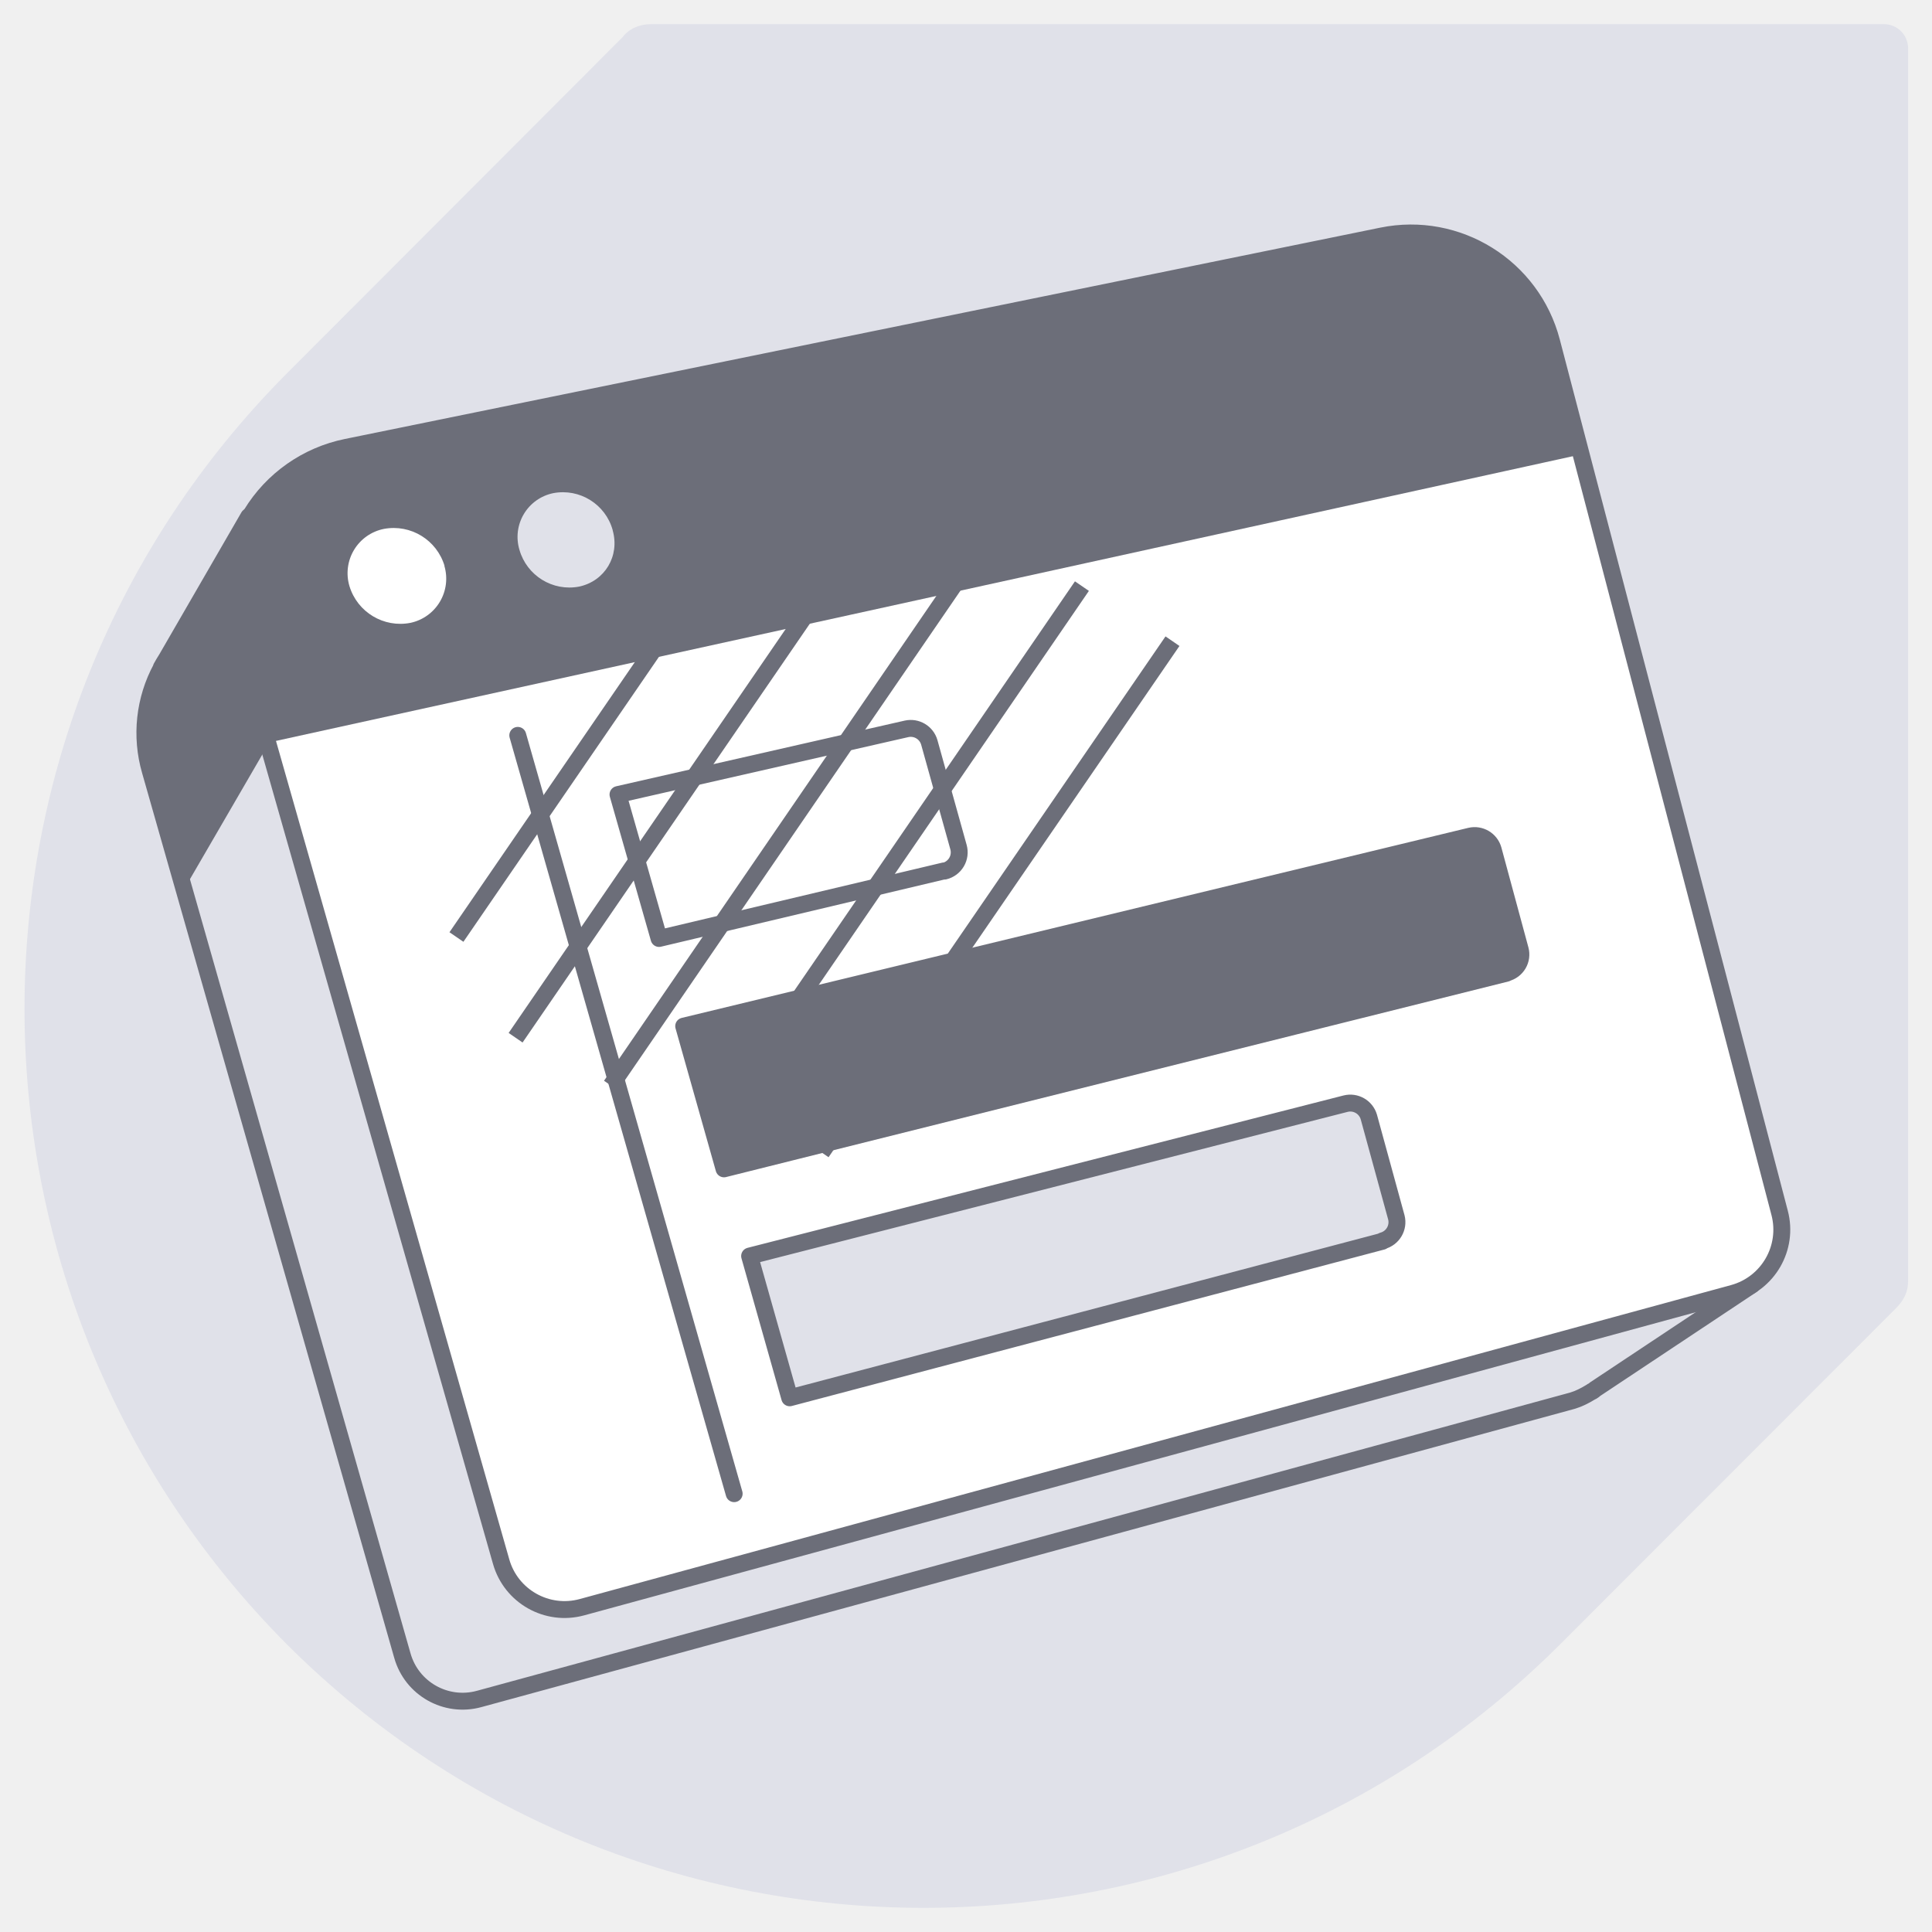
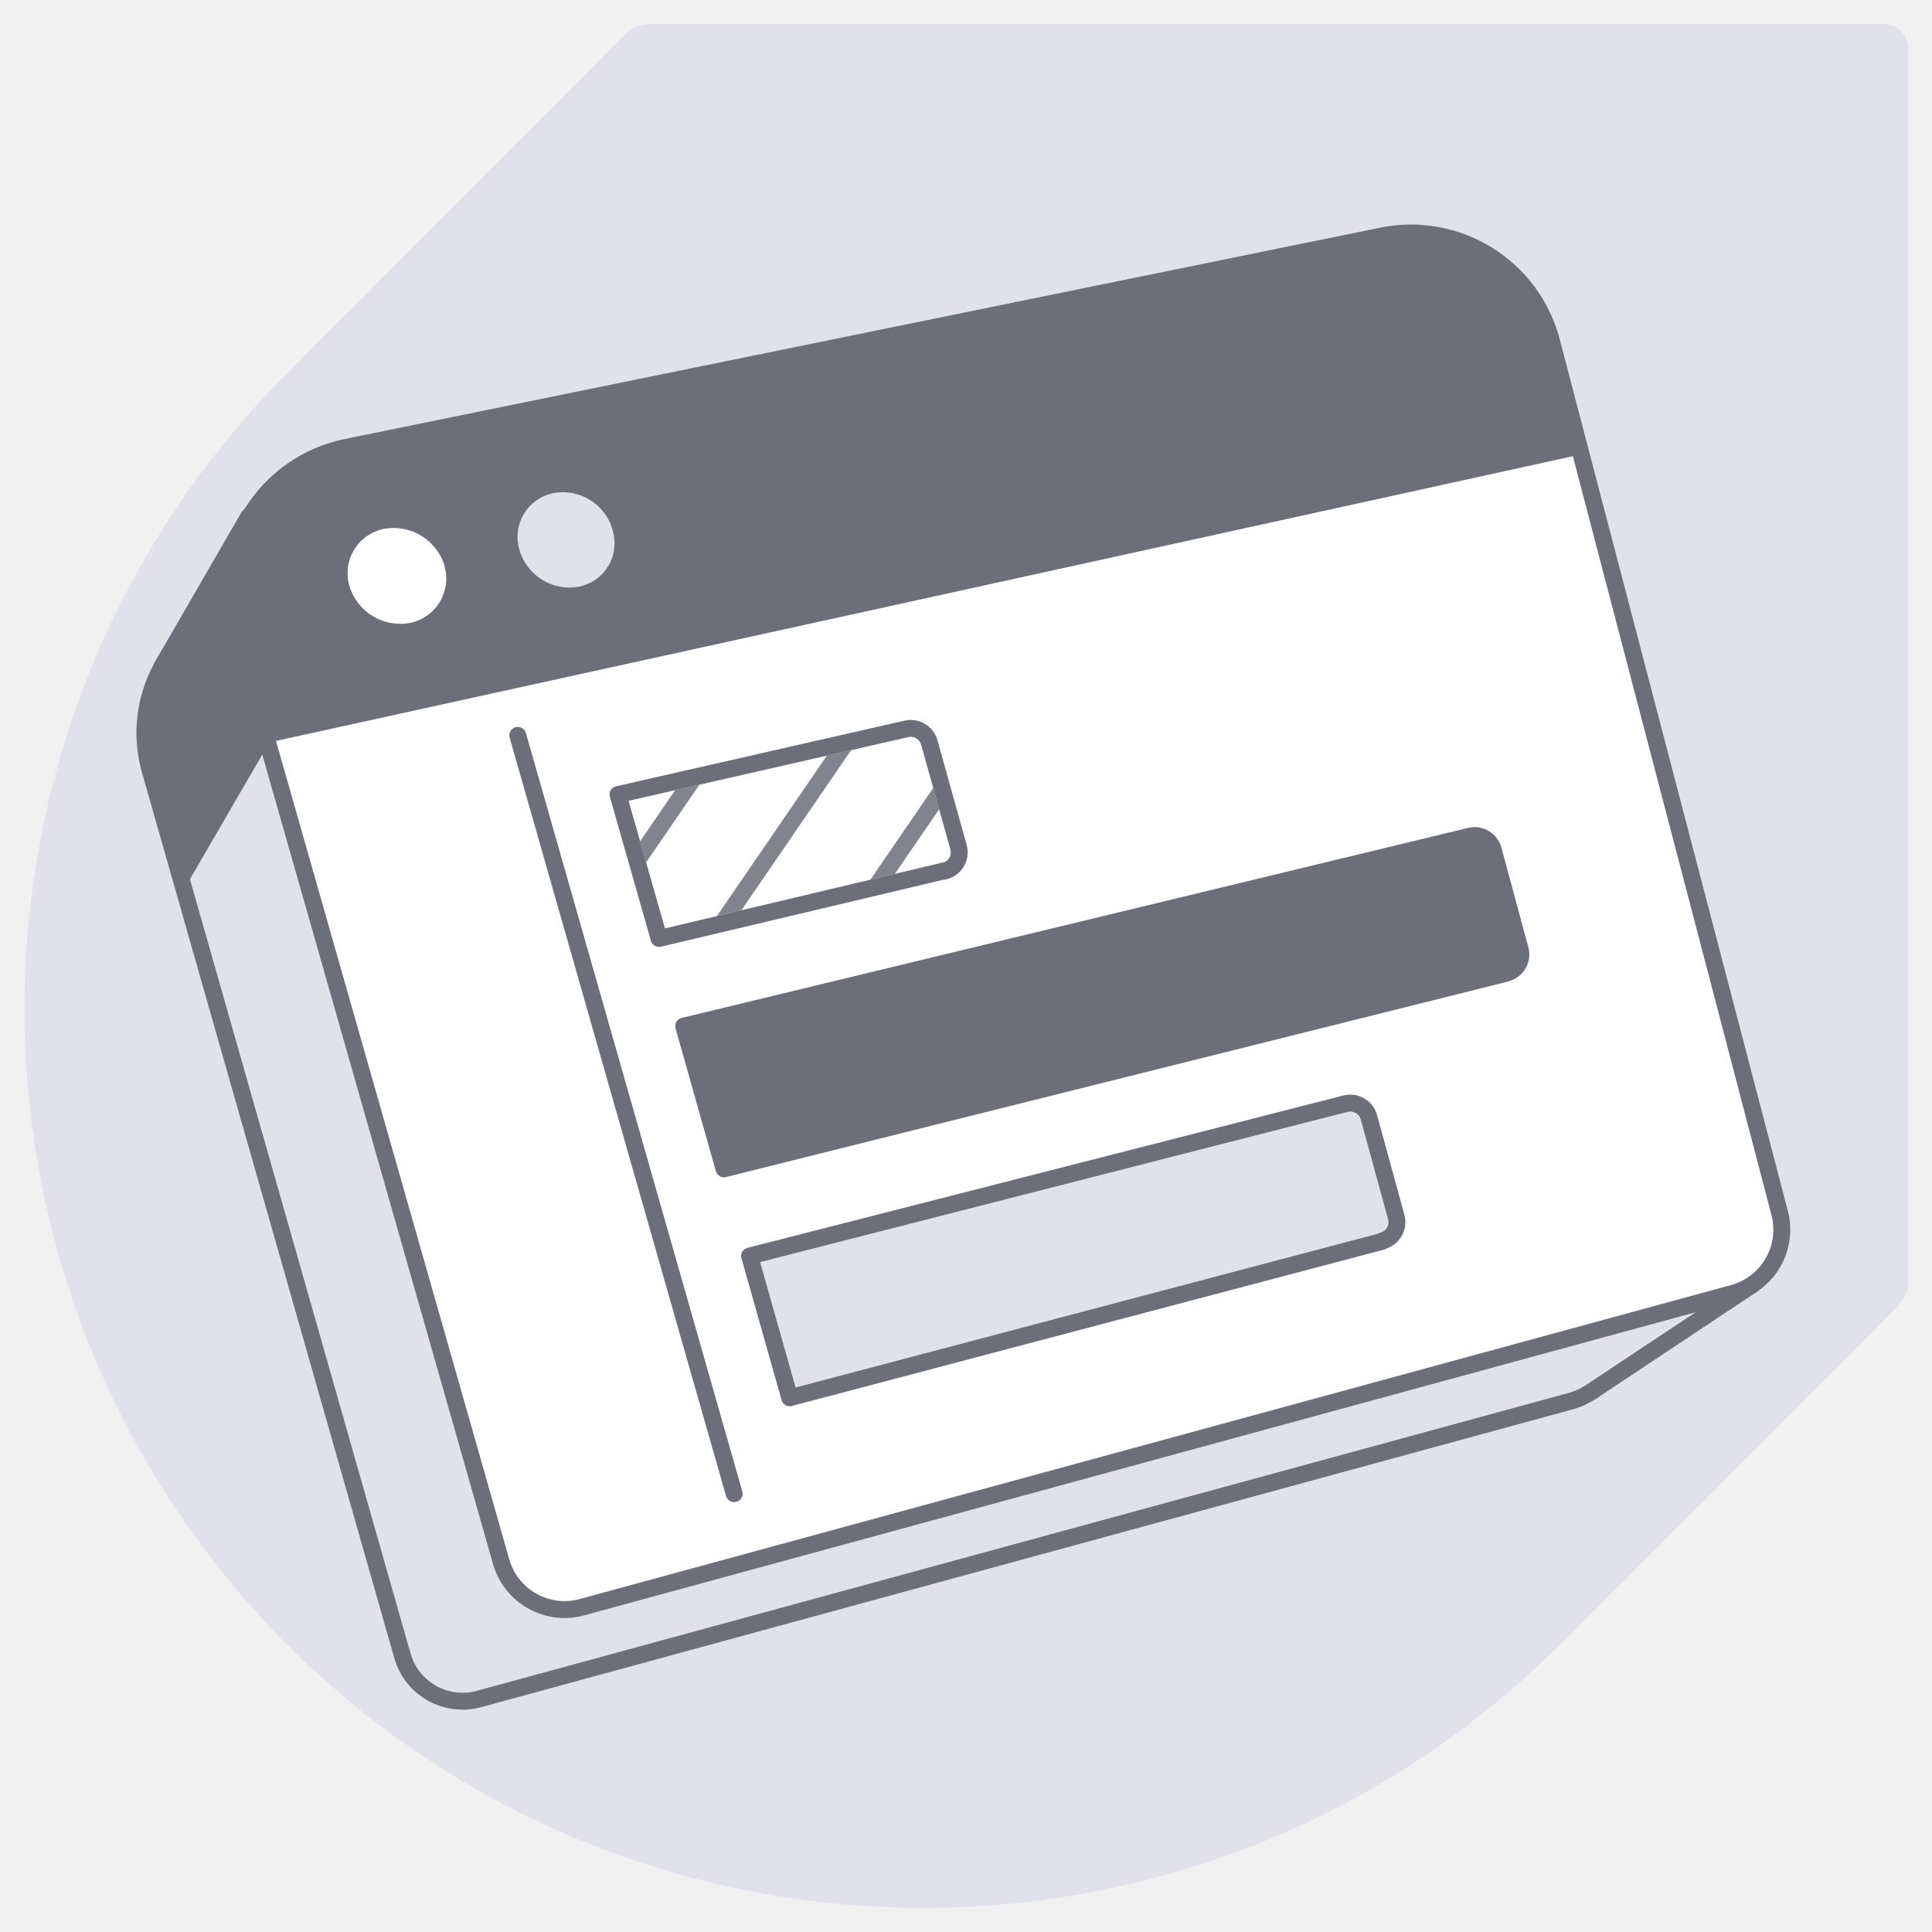
<svg xmlns="http://www.w3.org/2000/svg" width="80" height="80" viewBox="0 0 80 80" fill="none">
  <path d="M26.95 1c-.45 0-.9.18-1.17.54L11.9 15.44a37.3 37.3 0 0 0 0 52.67 37.3 37.3 0 0 0 52.68 0l13.89-13.9c.36-.35.54-.71.54-1.16V1.99A1 1 0 0 0 78 1H26.96Z" fill="#E0E1E9" />
  <path d="M65.92 57.62s.1-.06.12-.09l6.5-4.32-3.14-1.7-3.13.76-8.3-31.68a5.7 5.7 0 0 0-6.68-4.15L11.7 24.51l-1.4-3.12-3.4 5.88a6.5 6.5 0 0 0-.22.37v.02a5.64 5.64 0 0 0-.46 4.25l10.44 36.64a2.59 2.59 0 0 0 3.18 1.8L65.11 58c.27-.08.52-.21.75-.35l.05-.03.01-.01Z" fill="#E0E1E9" stroke="#6C6E79" stroke-width=".7" stroke-linecap="round" stroke-linejoin="round" />
  <path d="m71.77 53.55-47.67 13a2.73 2.73 0 0 1-3.35-1.89l-11-38.59a6.03 6.03 0 0 1 4.6-7.55l42.87-8.75a6.02 6.02 0 0 1 7.03 4.38l9.44 36.07a2.73 2.73 0 0 1-1.92 3.33Z" fill="#fff" />
  <path d="M65.45 18.82 11.06 30.76l-1.34-4.69a6.03 6.03 0 0 1 4.6-7.55L57.2 9.77a6.02 6.02 0 0 1 7.03 4.38l1.22 4.67Z" fill="#6C6E79" />
  <path d="M18.4 23.43A1.87 1.87 0 0 1 17 25.79a2.2 2.2 0 0 1-2.53-1.52 1.87 1.87 0 0 1 1.43-2.37 2.2 2.2 0 0 1 2.51 1.54v-.01Z" fill="#fff" />
  <path d="M25.37 21.96c.3 1.06-.32 2.1-1.39 2.33a2.15 2.15 0 0 1-2.47-1.52 1.85 1.85 0 0 1 1.4-2.35 2.14 2.14 0 0 1 2.46 1.53Z" fill="#E0E1E9" />
  <path d="M11.09 30.86s.32-3.15.6-6.39l-1.37-3.08-3.42 5.88-.21.37v.02a5.64 5.64 0 0 0-.46 4.25l1.4 4.9 3.46-5.96v.01Z" fill="#6C6E79" />
  <path d="m71.77 53.55-47.67 13a2.73 2.73 0 0 1-3.35-1.89l-11-38.59a6.03 6.03 0 0 1 4.6-7.55l42.87-8.75a6.02 6.02 0 0 1 7.03 4.38l9.44 36.07a2.73 2.73 0 0 1-1.92 3.33ZM21.44 30.45l8.96 31.4" stroke="#6C6E79" stroke-width=".7" stroke-linecap="round" stroke-linejoin="round" />
  <path d="m39.1 36.06-11.81 2.8-1.7-5.96 11.95-2.72a.8.8 0 0 1 .94.56l1.21 4.34a.8.8 0 0 1-.58.99v-.01Z" stroke="#6C6E79" stroke-width=".7" stroke-linecap="round" stroke-linejoin="round" />
  <path d="m62.38 40.3-32.4 8.1-1.67-5.91 32.57-7.87a.8.8 0 0 1 .95.56l1.12 4.14a.79.79 0 0 1-.57.97Z" fill="#6C6E79" stroke="#6C6E79" stroke-width=".7" stroke-linecap="round" stroke-linejoin="round" />
  <path d="M57.24 51.4 32.7 57.88l-1.66-5.87 24.68-6.31a.8.8 0 0 1 .96.55l1.14 4.16a.8.8 0 0 1-.57.97Z" fill="#E0E1E9" stroke="#6C6E79" stroke-width=".7" stroke-linecap="round" stroke-linejoin="round" />
-   <mask maskUnits="userSpaceOnUse" x="25" y="29" width="16" height="11">
+   <mask id="a" maskUnits="userSpaceOnUse" x="25" y="29" width="16" height="11">
    <path d="m39.1 36.06-11.81 2.8-1.7-5.96 11.95-2.72a.8.8 0 0 1 .94.56l1.21 4.34a.8.8 0 0 1-.58.99v-.01Z" fill="#D9D9D9" stroke="#000" stroke-width=".7" stroke-linecap="round" stroke-linejoin="round" />
  </mask>
  <g mask="url(#a)" stroke="#6C6E79" stroke-width=".7" stroke-miterlimit="10">
    <path d="M32.13 19.52 18.9 38.8M35.87 21.8 21.35 42.97M40.64 22.57 25.3 44.95M44.8 24.27 31.58 43.55M48.55 26.55 34.02 47.72" />
  </g>
</svg>
